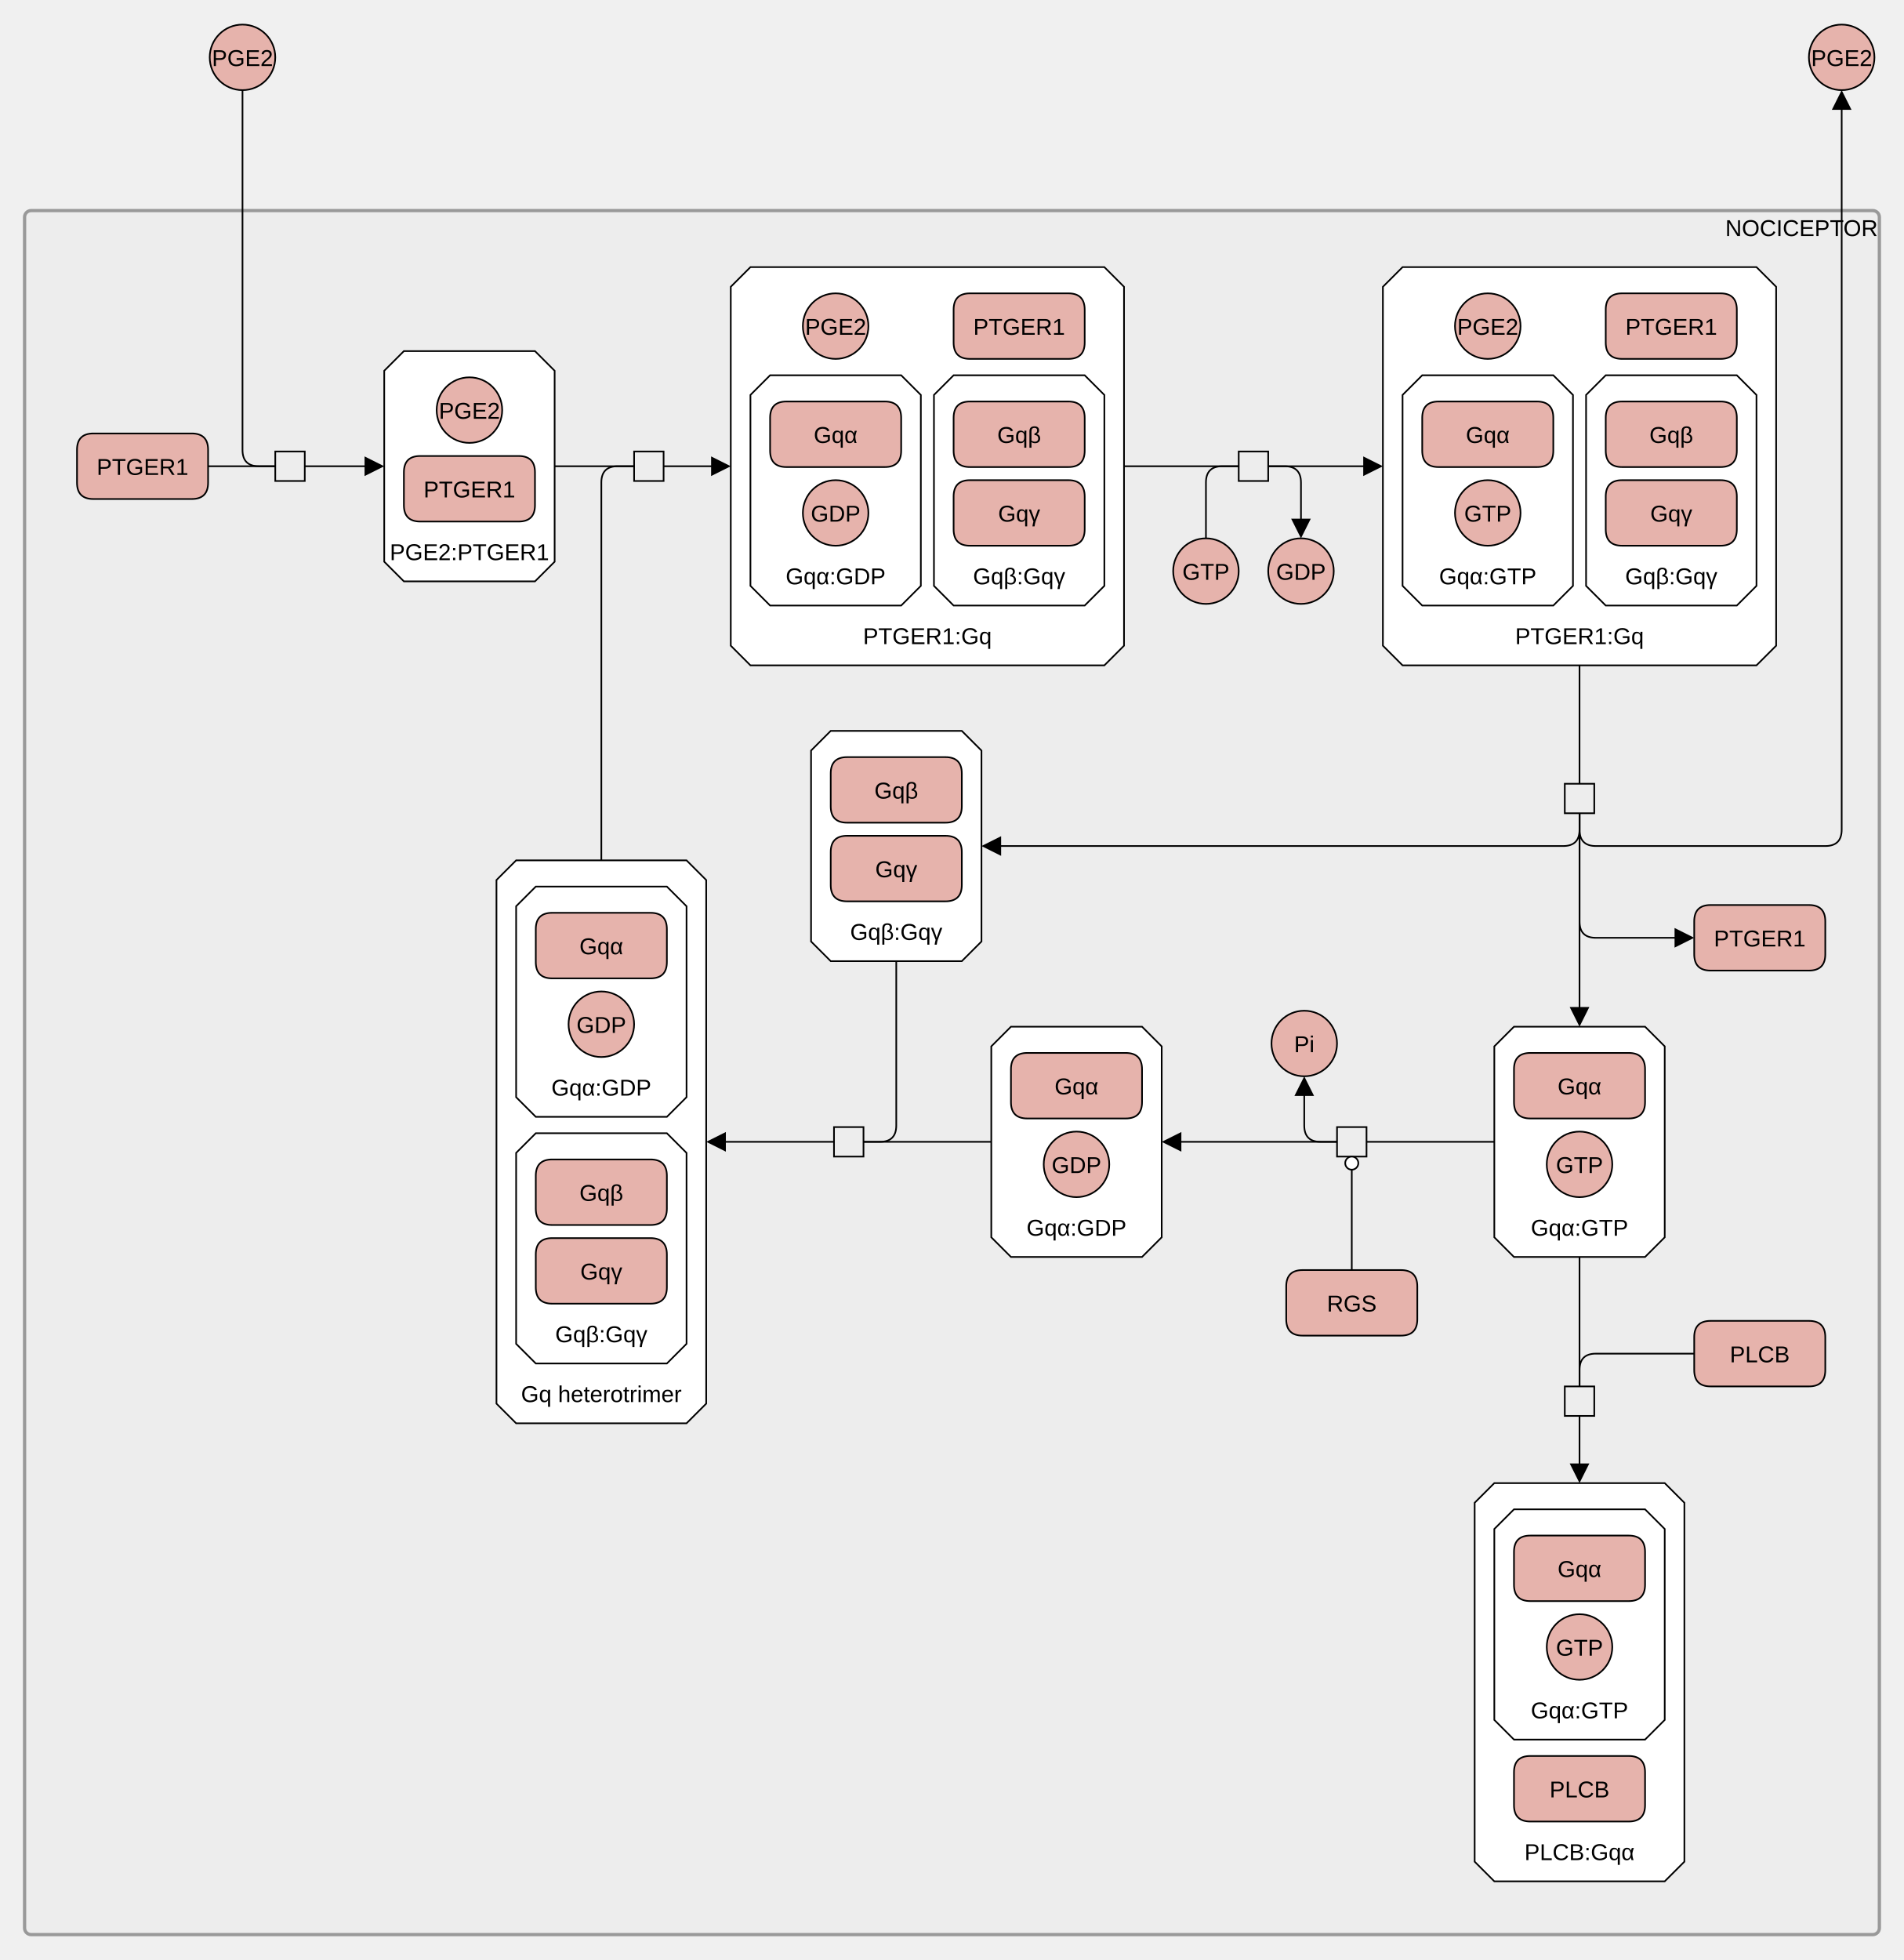
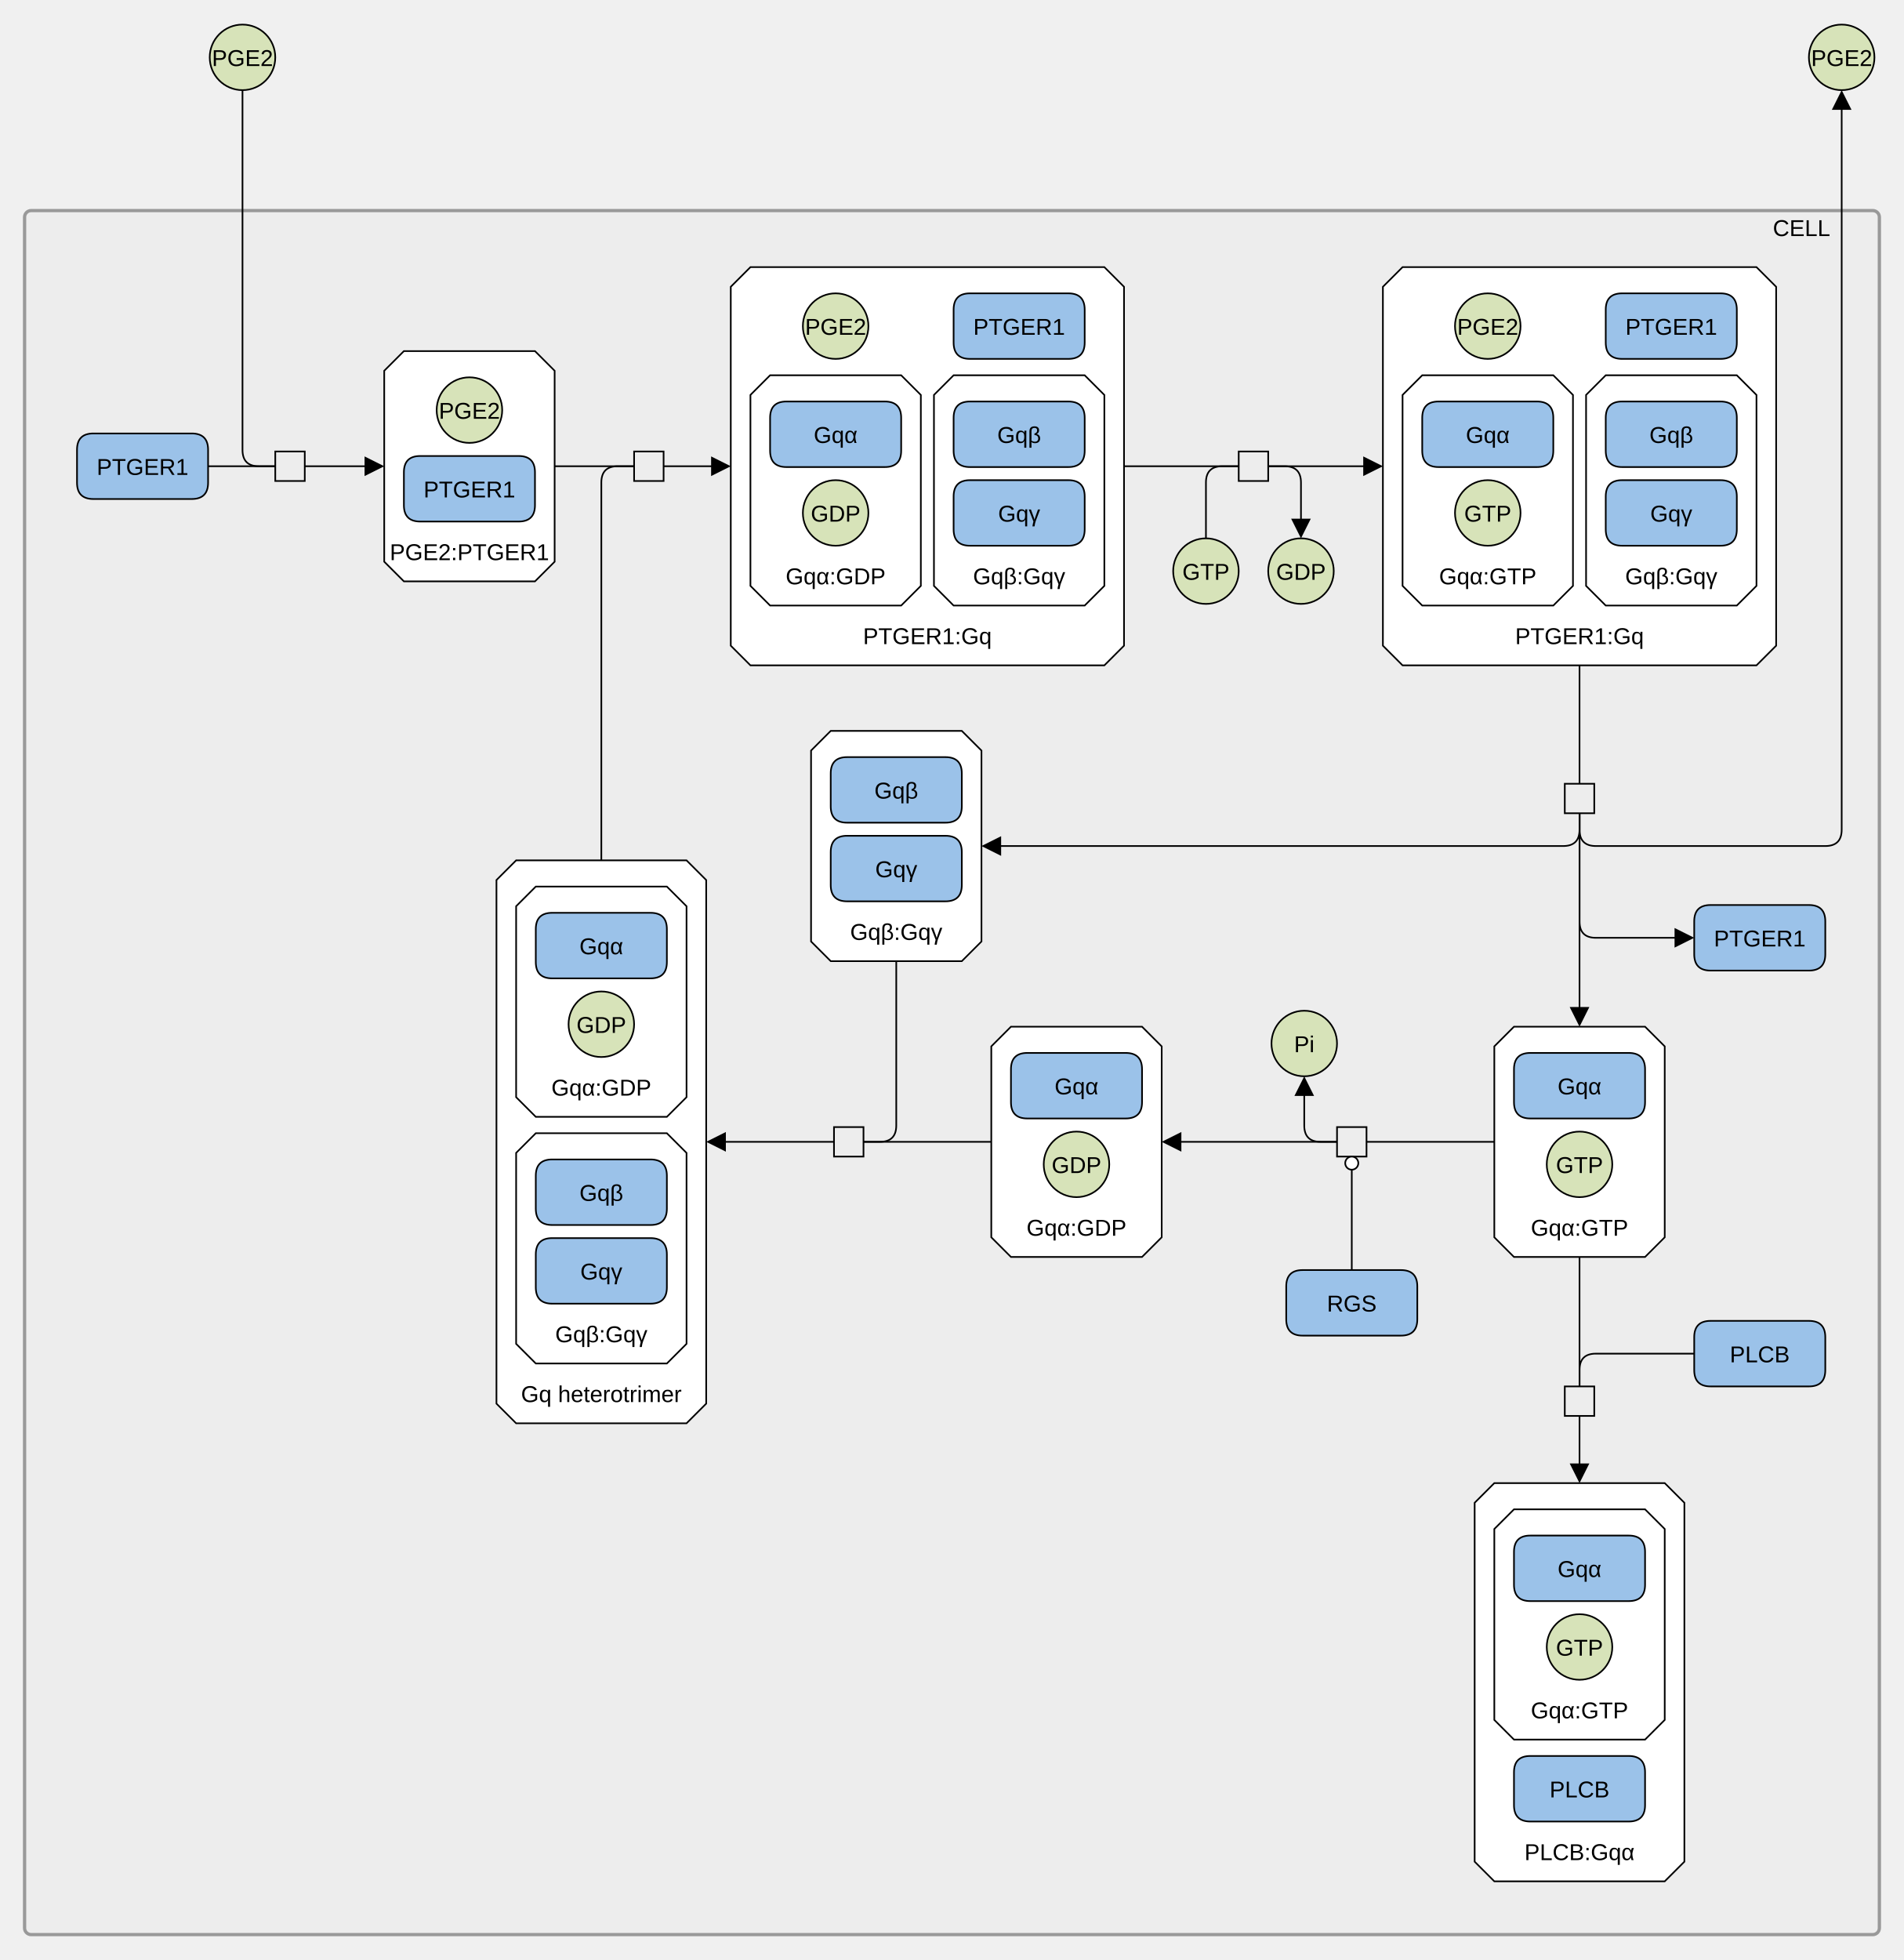
<svg xmlns="http://www.w3.org/2000/svg" width="1162" height="1196" viewBox="0 0 1162 1196" stroke-linecap="butt" stroke-miterlimit="10">
  <g transform="translate(-25,-25)">
    <path d="M40 157.5 C40 155.291 41.791 153.5 44 153.5 L1168 153.5 C1170.209 153.5 1172 155.291 1172 157.5 L1172 1201.5 C1172 1203.709 1170.209 1205.5 1168 1205.5 L44 1205.5 C41.791 1205.5 40 1203.709 40 1201.5 Z" fill="#999999" fill-opacity="0.031" stroke="none" />
    <path d="M40 157.5 C40 155.291 41.791 153.5 44 153.5 L1168 153.5 C1170.209 153.5 1172 155.291 1172 157.5 L1172 1201.5 C1172 1203.709 1170.209 1205.5 1168 1205.5 L44 1205.5 C41.791 1205.5 40 1203.709 40 1201.5 Z" fill="none" stroke="#999999" stroke-width="2" />
-     <text x="1124.5" y="169.041" text-anchor="middle" font-family="'Dialog', Arial, Helvetica, sans-serif" font-size="14" fill="#000000" stroke="none" xml:space="preserve">NOCICEPTOR</text>
+     <text x="1124.5" y="169.041" text-anchor="middle" font-family="'Dialog', Arial, Helvetica, sans-serif" font-size="14" fill="#000000" stroke="none" xml:space="preserve">CELL</text>
    <path d="M483 188 L699 188 L711 200 L711 419 L699 431 L483 431 L471 419 L471 200 Z" fill="#FFFFFF" stroke="none" />
    <path d="M483 188 L699 188 L711 200 L711 419 L699 431 L483 431 L471 419 L471 200 Z" fill="none" stroke="#000000" />
    <text x="591" y="418.041" text-anchor="middle" font-family="'Dialog', Arial, Helvetica, sans-serif" font-size="14" fill="#000000" stroke="none" xml:space="preserve">PTGER1:Gq</text>
    <path d="M495 254 L575 254 L587 266 L587 382.5 L575 394.5 L495 394.5 L483 382.5 L483 266 Z" fill="#FFFFFF" stroke="none" />
    <path d="M495 254 L575 254 L587 266 L587 382.5 L575 394.5 L495 394.5 L483 382.5 L483 266 Z" fill="none" stroke="#000000" />
    <text x="535" y="381.541" text-anchor="middle" font-family="'Dialog', Arial, Helvetica, sans-serif" font-size="14" fill="#000000" stroke="none" xml:space="preserve">Gqα:GDP</text>
-     <path d="M495 280 Q495 270 505 270 L565 270 Q575 270 575 280 L575 300 Q575 310 565 310 L505 310 Q495 310 495 300 Z" fill="#E6B3AC" stroke="none" />
+     <path d="M495 280 Q495 270 505 270 L565 270 Q575 270 575 280 L575 300 Q575 310 565 310 L505 310 Q495 310 495 300 Z" fill="#9BC2E9" stroke="none" />
    <path d="M495 280 Q495 270 505 270 L565 270 Q575 270 575 280 L575 300 Q575 310 565 310 L505 310 Q495 310 495 300 Z" fill="none" stroke="#000000" />
    <text x="535" y="295.291" text-anchor="middle" font-family="'Dialog', Arial, Helvetica, sans-serif" font-size="14" fill="#000000" stroke="none" xml:space="preserve">Gqα</text>
-     <path d="M515 338 C515 326.954 523.954 318 535 318 L535 318 C546.046 318 555 326.954 555 338 L555 338 C555 349.046 546.046 358 535 358 L535 358 C523.954 358 515 349.046 515 338 Z" fill="#E6B3AC" stroke="none" />
+     <path d="M515 338 C515 326.954 523.954 318 535 318 L535 318 C546.046 318 555 326.954 555 338 L555 338 C555 349.046 546.046 358 535 358 L535 358 C523.954 358 515 349.046 515 338 Z" fill="#D7E3B9" stroke="none" />
    <path d="M515 338 C515 326.954 523.954 318 535 318 L535 318 C546.046 318 555 326.954 555 338 L555 338 C555 349.046 546.046 358 535 358 L535 358 C523.954 358 515 349.046 515 338 Z" fill="none" stroke="#000000" />
    <text x="535" y="343.291" text-anchor="middle" font-family="'Dialog', Arial, Helvetica, sans-serif" font-size="14" fill="#000000" stroke="none" xml:space="preserve">GDP</text>
    <path d="M607 254 L687 254 L699 266 L699 382.5 L687 394.5 L607 394.5 L595 382.5 L595 266 Z" fill="#FFFFFF" stroke="none" />
    <path d="M607 254 L687 254 L699 266 L699 382.5 L687 394.5 L607 394.5 L595 382.5 L595 266 Z" fill="none" stroke="#000000" />
    <text x="647" y="381.541" text-anchor="middle" font-family="'Dialog', Arial, Helvetica, sans-serif" font-size="14" fill="#000000" stroke="none" xml:space="preserve">Gqβ:Gqγ</text>
-     <path d="M607 280 Q607 270 617 270 L677 270 Q687 270 687 280 L687 300 Q687 310 677 310 L617 310 Q607 310 607 300 Z" fill="#E6B3AC" stroke="none" />
+     <path d="M607 280 Q607 270 617 270 L677 270 Q687 270 687 280 L687 300 Q687 310 677 310 L617 310 Q607 310 607 300 Z" fill="#9BC2E9" stroke="none" />
    <path d="M607 280 Q607 270 617 270 L677 270 Q687 270 687 280 L687 300 Q687 310 677 310 L617 310 Q607 310 607 300 Z" fill="none" stroke="#000000" />
    <text x="647" y="295.291" text-anchor="middle" font-family="'Dialog', Arial, Helvetica, sans-serif" font-size="14" fill="#000000" stroke="none" xml:space="preserve">Gqβ</text>
-     <path d="M607 328 Q607 318 617 318 L677 318 Q687 318 687 328 L687 348 Q687 358 677 358 L617 358 Q607 358 607 348 Z" fill="#E6B3AC" stroke="none" />
+     <path d="M607 328 Q607 318 617 318 L677 318 Q687 318 687 328 L687 348 Q687 358 677 358 L617 358 Q607 358 607 348 Z" fill="#9BC2E9" stroke="none" />
    <path d="M607 328 Q607 318 617 318 L677 318 Q687 318 687 328 L687 348 Q687 358 677 358 L617 358 Q607 358 607 348 Z" fill="none" stroke="#000000" />
    <text x="647" y="343.291" text-anchor="middle" font-family="'Dialog', Arial, Helvetica, sans-serif" font-size="14" fill="#000000" stroke="none" xml:space="preserve">Gqγ</text>
-     <path d="M515 224 C515 212.954 523.954 204 535 204 L535 204 C546.046 204 555 212.954 555 224 L555 224 C555 235.046 546.046 244 535 244 L535 244 C523.954 244 515 235.046 515 224 Z" fill="#E6B3AC" stroke="none" />
+     <path d="M515 224 C515 212.954 523.954 204 535 204 L535 204 C546.046 204 555 212.954 555 224 L555 224 C555 235.046 546.046 244 535 244 L535 244 C523.954 244 515 235.046 515 224 Z" fill="#D7E3B9" stroke="none" />
    <path d="M515 224 C515 212.954 523.954 204 535 204 L535 204 C546.046 204 555 212.954 555 224 L555 224 C555 235.046 546.046 244 535 244 L535 244 C523.954 244 515 235.046 515 224 Z" fill="none" stroke="#000000" />
    <text x="535" y="229.291" text-anchor="middle" font-family="'Dialog', Arial, Helvetica, sans-serif" font-size="14" fill="#000000" stroke="none" xml:space="preserve">PGE2</text>
-     <path d="M607 214 Q607 204 617 204 L677 204 Q687 204 687 214 L687 234 Q687 244 677 244 L617 244 Q607 244 607 234 Z" fill="#E6B3AC" stroke="none" />
+     <path d="M607 214 Q607 204 617 204 L677 204 Q687 204 687 214 L687 234 Q687 244 677 244 L617 244 Q607 244 607 234 Z" fill="#9BC2E9" stroke="none" />
    <path d="M607 214 Q607 204 617 204 L677 204 Q687 204 687 214 L687 234 Q687 244 677 244 L617 244 Q607 244 607 234 Z" fill="none" stroke="#000000" />
    <text x="647" y="229.291" text-anchor="middle" font-family="'Dialog', Arial, Helvetica, sans-serif" font-size="14" fill="#000000" stroke="none" xml:space="preserve">PTGER1</text>
    <path d="M881 188 L1097 188 L1109 200 L1109 419 L1097 431 L881 431 L869 419 L869 200 Z" fill="#FFFFFF" stroke="none" />
    <path d="M881 188 L1097 188 L1109 200 L1109 419 L1097 431 L881 431 L869 419 L869 200 Z" fill="none" stroke="#000000" />
    <text x="989" y="418.041" text-anchor="middle" font-family="'Dialog', Arial, Helvetica, sans-serif" font-size="14" fill="#000000" stroke="none" xml:space="preserve">PTGER1:Gq</text>
    <path d="M1005 254 L1085 254 L1097 266 L1097 382.5 L1085 394.5 L1005 394.5 L993 382.5 L993 266 Z" fill="#FFFFFF" stroke="none" />
    <path d="M1005 254 L1085 254 L1097 266 L1097 382.5 L1085 394.5 L1005 394.5 L993 382.5 L993 266 Z" fill="none" stroke="#000000" />
    <text x="1045" y="381.541" text-anchor="middle" font-family="'Dialog', Arial, Helvetica, sans-serif" font-size="14" fill="#000000" stroke="none" xml:space="preserve">Gqβ:Gqγ</text>
-     <path d="M1005 280 Q1005 270 1015 270 L1075 270 Q1085 270 1085 280 L1085 300 Q1085 310 1075 310 L1015 310 Q1005 310 1005 300 Z" fill="#E6B3AC" stroke="none" />
+     <path d="M1005 280 Q1005 270 1015 270 L1075 270 Q1085 270 1085 280 L1085 300 Q1085 310 1075 310 L1015 310 Q1005 310 1005 300 Z" fill="#9BC2E9" stroke="none" />
    <path d="M1005 280 Q1005 270 1015 270 L1075 270 Q1085 270 1085 280 L1085 300 Q1085 310 1075 310 L1015 310 Q1005 310 1005 300 Z" fill="none" stroke="#000000" />
    <text x="1045" y="295.291" text-anchor="middle" font-family="'Dialog', Arial, Helvetica, sans-serif" font-size="14" fill="#000000" stroke="none" xml:space="preserve">Gqβ</text>
-     <path d="M1005 328 Q1005 318 1015 318 L1075 318 Q1085 318 1085 328 L1085 348 Q1085 358 1075 358 L1015 358 Q1005 358 1005 348 Z" fill="#E6B3AC" stroke="none" />
+     <path d="M1005 328 Q1005 318 1015 318 L1075 318 Q1085 318 1085 328 L1085 348 Q1085 358 1075 358 L1015 358 Q1005 358 1005 348 Z" fill="#9BC2E9" stroke="none" />
    <path d="M1005 328 Q1005 318 1015 318 L1075 318 Q1085 318 1085 328 L1085 348 Q1085 358 1075 358 L1015 358 Q1005 358 1005 348 Z" fill="none" stroke="#000000" />
    <text x="1045" y="343.291" text-anchor="middle" font-family="'Dialog', Arial, Helvetica, sans-serif" font-size="14" fill="#000000" stroke="none" xml:space="preserve">Gqγ</text>
    <path d="M893 254 L973 254 L985 266 L985 382.5 L973 394.5 L893 394.5 L881 382.5 L881 266 Z" fill="#FFFFFF" stroke="none" />
    <path d="M893 254 L973 254 L985 266 L985 382.5 L973 394.5 L893 394.5 L881 382.5 L881 266 Z" fill="none" stroke="#000000" />
    <text x="933" y="381.541" text-anchor="middle" font-family="'Dialog', Arial, Helvetica, sans-serif" font-size="14" fill="#000000" stroke="none" xml:space="preserve">Gqα:GTP</text>
-     <path d="M893 280 Q893 270 903 270 L963 270 Q973 270 973 280 L973 300 Q973 310 963 310 L903 310 Q893 310 893 300 Z" fill="#E6B3AC" stroke="none" />
+     <path d="M893 280 Q893 270 903 270 L963 270 Q973 270 973 280 L973 300 Q973 310 963 310 L903 310 Q893 310 893 300 Z" fill="#9BC2E9" stroke="none" />
    <path d="M893 280 Q893 270 903 270 L963 270 Q973 270 973 280 L973 300 Q973 310 963 310 L903 310 Q893 310 893 300 Z" fill="none" stroke="#000000" />
    <text x="933" y="295.291" text-anchor="middle" font-family="'Dialog', Arial, Helvetica, sans-serif" font-size="14" fill="#000000" stroke="none" xml:space="preserve">Gqα</text>
-     <path d="M913 338 C913 326.954 921.954 318 933 318 L933 318 C944.046 318 953 326.954 953 338 L953 338 C953 349.046 944.046 358 933 358 L933 358 C921.954 358 913 349.046 913 338 Z" fill="#E6B3AC" stroke="none" />
+     <path d="M913 338 C913 326.954 921.954 318 933 318 L933 318 C944.046 318 953 326.954 953 338 L953 338 C953 349.046 944.046 358 933 358 L933 358 C921.954 358 913 349.046 913 338 Z" fill="#D7E3B9" stroke="none" />
    <path d="M913 338 C913 326.954 921.954 318 933 318 L933 318 C944.046 318 953 326.954 953 338 L953 338 C953 349.046 944.046 358 933 358 L933 358 C921.954 358 913 349.046 913 338 Z" fill="none" stroke="#000000" />
    <text x="933" y="343.291" text-anchor="middle" font-family="'Dialog', Arial, Helvetica, sans-serif" font-size="14" fill="#000000" stroke="none" xml:space="preserve">GTP</text>
-     <path d="M913 224 C913 212.954 921.954 204 933 204 L933 204 C944.046 204 953 212.954 953 224 L953 224 C953 235.046 944.046 244 933 244 L933 244 C921.954 244 913 235.046 913 224 Z" fill="#E6B3AC" stroke="none" />
+     <path d="M913 224 C913 212.954 921.954 204 933 204 L933 204 C944.046 204 953 212.954 953 224 L953 224 C953 235.046 944.046 244 933 244 L933 244 C921.954 244 913 235.046 913 224 Z" fill="#D7E3B9" stroke="none" />
    <path d="M913 224 C913 212.954 921.954 204 933 204 L933 204 C944.046 204 953 212.954 953 224 L953 224 C953 235.046 944.046 244 933 244 L933 244 C921.954 244 913 235.046 913 224 Z" fill="none" stroke="#000000" />
    <text x="933" y="229.291" text-anchor="middle" font-family="'Dialog', Arial, Helvetica, sans-serif" font-size="14" fill="#000000" stroke="none" xml:space="preserve">PGE2</text>
-     <path d="M1005 214 Q1005 204 1015 204 L1075 204 Q1085 204 1085 214 L1085 234 Q1085 244 1075 244 L1015 244 Q1005 244 1005 234 Z" fill="#E6B3AC" stroke="none" />
+     <path d="M1005 214 Q1005 204 1015 204 L1075 204 Q1085 204 1085 214 L1085 234 Q1085 244 1075 244 L1015 244 Q1005 244 1005 234 Z" fill="#9BC2E9" stroke="none" />
    <path d="M1005 214 Q1005 204 1015 204 L1075 204 Q1085 204 1085 214 L1085 234 Q1085 244 1075 244 L1015 244 Q1005 244 1005 234 Z" fill="none" stroke="#000000" />
    <text x="1045" y="229.291" text-anchor="middle" font-family="'Dialog', Arial, Helvetica, sans-serif" font-size="14" fill="#000000" stroke="none" xml:space="preserve">PTGER1</text>
    <path d="M340 550 L444 550 L456 562 L456 881.5 L444 893.5 L340 893.5 L328 881.5 L328 562 Z" fill="#FFFFFF" stroke="none" />
    <path d="M340 550 L444 550 L456 562 L456 881.5 L444 893.5 L340 893.5 L328 881.5 L328 562 Z" fill="none" stroke="#000000" />
    <text x="392" y="880.541" text-anchor="middle" font-family="'Dialog', Arial, Helvetica, sans-serif" font-size="14" fill="#000000" stroke="none" xml:space="preserve">Gq heterotrimer</text>
    <path d="M352 716.5 L432 716.5 L444 728.5 L444 845 L432 857 L352 857 L340 845 L340 728.5 Z" fill="#FFFFFF" stroke="none" />
    <path d="M352 716.5 L432 716.5 L444 728.5 L444 845 L432 857 L352 857 L340 845 L340 728.5 Z" fill="none" stroke="#000000" />
    <text x="392" y="844.041" text-anchor="middle" font-family="'Dialog', Arial, Helvetica, sans-serif" font-size="14" fill="#000000" stroke="none" xml:space="preserve">Gqβ:Gqγ</text>
-     <path d="M352 742.5 Q352 732.5 362 732.5 L422 732.5 Q432 732.5 432 742.5 L432 762.5 Q432 772.5 422 772.5 L362 772.5 Q352 772.5 352 762.5 Z" fill="#E6B3AC" stroke="none" />
+     <path d="M352 742.5 Q352 732.5 362 732.5 L422 732.5 Q432 732.5 432 742.5 L432 762.5 Q432 772.5 422 772.5 L362 772.5 Q352 772.5 352 762.5 Z" fill="#9BC2E9" stroke="none" />
    <path d="M352 742.5 Q352 732.5 362 732.5 L422 732.5 Q432 732.5 432 742.5 L432 762.5 Q432 772.5 422 772.5 L362 772.5 Q352 772.5 352 762.5 Z" fill="none" stroke="#000000" />
    <text x="392" y="757.791" text-anchor="middle" font-family="'Dialog', Arial, Helvetica, sans-serif" font-size="14" fill="#000000" stroke="none" xml:space="preserve">Gqβ</text>
-     <path d="M352 790.5 Q352 780.5 362 780.5 L422 780.5 Q432 780.5 432 790.5 L432 810.5 Q432 820.5 422 820.5 L362 820.5 Q352 820.5 352 810.5 Z" fill="#E6B3AC" stroke="none" />
+     <path d="M352 790.5 Q352 780.5 362 780.5 L422 780.5 Q432 780.5 432 790.5 L432 810.5 Q432 820.5 422 820.5 L362 820.5 Q352 820.5 352 810.5 Z" fill="#9BC2E9" stroke="none" />
    <path d="M352 790.5 Q352 780.5 362 780.5 L422 780.5 Q432 780.5 432 790.5 L432 810.5 Q432 820.5 422 820.5 L362 820.5 Q352 820.5 352 810.5 Z" fill="none" stroke="#000000" />
    <text x="392" y="805.791" text-anchor="middle" font-family="'Dialog', Arial, Helvetica, sans-serif" font-size="14" fill="#000000" stroke="none" xml:space="preserve">Gqγ</text>
    <path d="M352 566 L432 566 L444 578 L444 694.5 L432 706.5 L352 706.5 L340 694.5 L340 578 Z" fill="#FFFFFF" stroke="none" />
    <path d="M352 566 L432 566 L444 578 L444 694.5 L432 706.5 L352 706.5 L340 694.5 L340 578 Z" fill="none" stroke="#000000" />
    <text x="392" y="693.541" text-anchor="middle" font-family="'Dialog', Arial, Helvetica, sans-serif" font-size="14" fill="#000000" stroke="none" xml:space="preserve">Gqα:GDP</text>
-     <path d="M352 592 Q352 582 362 582 L422 582 Q432 582 432 592 L432 612 Q432 622 422 622 L362 622 Q352 622 352 612 Z" fill="#E6B3AC" stroke="none" />
+     <path d="M352 592 Q352 582 362 582 L422 582 Q432 582 432 592 L432 612 Q432 622 422 622 L362 622 Q352 622 352 612 Z" fill="#9BC2E9" stroke="none" />
    <path d="M352 592 Q352 582 362 582 L422 582 Q432 582 432 592 L432 612 Q432 622 422 622 L362 622 Q352 622 352 612 Z" fill="none" stroke="#000000" />
    <text x="392" y="607.291" text-anchor="middle" font-family="'Dialog', Arial, Helvetica, sans-serif" font-size="14" fill="#000000" stroke="none" xml:space="preserve">Gqα</text>
-     <path d="M372 650 C372 638.954 380.954 630 392 630 L392 630 C403.046 630 412 638.954 412 650 L412 650 C412 661.046 403.046 670 392 670 L392 670 C380.954 670 372 661.046 372 650 Z" fill="#E6B3AC" stroke="none" />
+     <path d="M372 650 C372 638.954 380.954 630 392 630 L392 630 C403.046 630 412 638.954 412 650 L412 650 C412 661.046 403.046 670 392 670 L392 670 C380.954 670 372 661.046 372 650 Z" fill="#D7E3B9" stroke="none" />
    <path d="M372 650 C372 638.954 380.954 630 392 630 L392 630 C403.046 630 412 638.954 412 650 L412 650 C412 661.046 403.046 670 392 670 L392 670 C380.954 670 372 661.046 372 650 Z" fill="none" stroke="#000000" />
    <text x="392" y="655.291" text-anchor="middle" font-family="'Dialog', Arial, Helvetica, sans-serif" font-size="14" fill="#000000" stroke="none" xml:space="preserve">GDP</text>
    <path d="M937 930 L1041 930 L1053 942 L1053 1161 L1041 1173 L937 1173 L925 1161 L925 942 Z" fill="#FFFFFF" stroke="none" />
    <path d="M937 930 L1041 930 L1053 942 L1053 1161 L1041 1173 L937 1173 L925 1161 L925 942 Z" fill="none" stroke="#000000" />
    <text x="989" y="1160.041" text-anchor="middle" font-family="'Dialog', Arial, Helvetica, sans-serif" font-size="14" fill="#000000" stroke="none" xml:space="preserve">PLCB:Gqα</text>
-     <path d="M949 1106.5 Q949 1096.5 959 1096.5 L1019 1096.5 Q1029 1096.5 1029 1106.5 L1029 1126.5 Q1029 1136.5 1019 1136.5 L959 1136.5 Q949 1136.5 949 1126.5 Z" fill="#E6B3AC" stroke="none" />
+     <path d="M949 1106.5 Q949 1096.5 959 1096.5 L1019 1096.5 Q1029 1096.5 1029 1106.5 L1029 1126.5 Q1029 1136.5 1019 1136.5 L959 1136.5 Q949 1136.5 949 1126.5 Z" fill="#9BC2E9" stroke="none" />
    <path d="M949 1106.5 Q949 1096.5 959 1096.5 L1019 1096.5 Q1029 1096.5 1029 1106.5 L1029 1126.5 Q1029 1136.5 1019 1136.5 L959 1136.5 Q949 1136.5 949 1126.5 Z" fill="none" stroke="#000000" />
    <text x="989" y="1121.791" text-anchor="middle" font-family="'Dialog', Arial, Helvetica, sans-serif" font-size="14" fill="#000000" stroke="none" xml:space="preserve">PLCB</text>
    <path d="M949 946 L1029 946 L1041 958 L1041 1074.5 L1029 1086.5 L949 1086.5 L937 1074.5 L937 958 Z" fill="#FFFFFF" stroke="none" />
    <path d="M949 946 L1029 946 L1041 958 L1041 1074.5 L1029 1086.5 L949 1086.5 L937 1074.5 L937 958 Z" fill="none" stroke="#000000" />
    <text x="989" y="1073.541" text-anchor="middle" font-family="'Dialog', Arial, Helvetica, sans-serif" font-size="14" fill="#000000" stroke="none" xml:space="preserve">Gqα:GTP</text>
-     <path d="M949 972 Q949 962 959 962 L1019 962 Q1029 962 1029 972 L1029 992 Q1029 1002 1019 1002 L959 1002 Q949 1002 949 992 Z" fill="#E6B3AC" stroke="none" />
+     <path d="M949 972 Q949 962 959 962 L1019 962 Q1029 962 1029 972 L1029 992 Q1029 1002 1019 1002 L959 1002 Q949 1002 949 992 Z" fill="#9BC2E9" stroke="none" />
    <path d="M949 972 Q949 962 959 962 L1019 962 Q1029 962 1029 972 L1029 992 Q1029 1002 1019 1002 L959 1002 Q949 1002 949 992 Z" fill="none" stroke="#000000" />
    <text x="989" y="987.291" text-anchor="middle" font-family="'Dialog', Arial, Helvetica, sans-serif" font-size="14" fill="#000000" stroke="none" xml:space="preserve">Gqα</text>
-     <path d="M969 1030 C969 1018.954 977.954 1010 989 1010 L989 1010 C1000.046 1010 1009 1018.954 1009 1030 L1009 1030 C1009 1041.046 1000.046 1050 989 1050 L989 1050 C977.954 1050 969 1041.046 969 1030 Z" fill="#E6B3AC" stroke="none" />
+     <path d="M969 1030 C969 1018.954 977.954 1010 989 1010 L989 1010 C1000.046 1010 1009 1018.954 1009 1030 L1009 1030 C1009 1041.046 1000.046 1050 989 1050 L989 1050 C977.954 1050 969 1041.046 969 1030 Z" fill="#D7E3B9" stroke="none" />
    <path d="M969 1030 C969 1018.954 977.954 1010 989 1010 L989 1010 C1000.046 1010 1009 1018.954 1009 1030 L1009 1030 C1009 1041.046 1000.046 1050 989 1050 L989 1050 C977.954 1050 969 1041.046 969 1030 Z" fill="none" stroke="#000000" />
    <text x="989" y="1035.291" text-anchor="middle" font-family="'Dialog', Arial, Helvetica, sans-serif" font-size="14" fill="#000000" stroke="none" xml:space="preserve">GTP</text>
    <path d="M271.5 239.25 L351.5 239.25 L363.5 251.25 L363.5 367.75 L351.5 379.75 L271.5 379.75 L259.5 367.75 L259.5 251.25 Z" fill="#FFFFFF" stroke="none" />
    <path d="M271.5 239.25 L351.5 239.25 L363.5 251.25 L363.5 367.75 L351.5 379.75 L271.5 379.75 L259.5 367.75 L259.5 251.25 Z" fill="none" stroke="#000000" />
    <text x="311.5" y="366.791" text-anchor="middle" font-family="'Dialog', Arial, Helvetica, sans-serif" font-size="14" fill="#000000" stroke="none" xml:space="preserve">PGE2:PTGER1</text>
-     <path d="M291.5 275.25 C291.5 264.204 300.454 255.25 311.5 255.25 L311.5 255.25 C322.546 255.25 331.5 264.204 331.5 275.25 L331.5 275.25 C331.5 286.296 322.546 295.25 311.5 295.25 L311.5 295.25 C300.454 295.25 291.5 286.296 291.5 275.25 Z" fill="#E6B3AC" stroke="none" />
+     <path d="M291.5 275.25 C291.5 264.204 300.454 255.25 311.5 255.25 L311.5 255.25 C322.546 255.25 331.5 264.204 331.5 275.25 L331.5 275.25 C331.5 286.296 322.546 295.25 311.5 295.25 L311.5 295.25 C300.454 295.25 291.5 286.296 291.5 275.25 Z" fill="#D7E3B9" stroke="none" />
    <path d="M291.5 275.25 C291.5 264.204 300.454 255.25 311.5 255.25 L311.5 255.25 C322.546 255.25 331.5 264.204 331.5 275.25 L331.5 275.25 C331.5 286.296 322.546 295.25 311.5 295.25 L311.5 295.25 C300.454 295.25 291.5 286.296 291.5 275.25 Z" fill="none" stroke="#000000" />
    <text x="311.5" y="280.541" text-anchor="middle" font-family="'Dialog', Arial, Helvetica, sans-serif" font-size="14" fill="#000000" stroke="none" xml:space="preserve">PGE2</text>
-     <path d="M271.5 313.25 Q271.5 303.25 281.5 303.25 L341.5 303.25 Q351.5 303.25 351.5 313.25 L351.5 333.25 Q351.5 343.25 341.5 343.25 L281.5 343.25 Q271.5 343.25 271.5 333.25 Z" fill="#E6B3AC" stroke="none" />
+     <path d="M271.5 313.25 Q271.5 303.25 281.5 303.25 L341.5 303.25 Q351.5 303.25 351.5 313.25 L351.5 333.25 Q351.5 343.25 341.5 343.25 L281.5 343.25 Q271.5 343.25 271.5 333.25 Z" fill="#9BC2E9" stroke="none" />
    <path d="M271.5 313.25 Q271.5 303.25 281.5 303.25 L341.5 303.25 Q351.5 303.25 351.5 313.25 L351.5 333.25 Q351.5 343.25 341.5 343.25 L281.5 343.25 Q271.5 343.25 271.5 333.25 Z" fill="none" stroke="#000000" />
    <text x="311.5" y="328.541" text-anchor="middle" font-family="'Dialog', Arial, Helvetica, sans-serif" font-size="14" fill="#000000" stroke="none" xml:space="preserve">PTGER1</text>
    <path d="M532 471 L612 471 L624 483 L624 599.5 L612 611.5 L532 611.5 L520 599.5 L520 483 Z" fill="#FFFFFF" stroke="none" />
    <path d="M532 471 L612 471 L624 483 L624 599.5 L612 611.5 L532 611.5 L520 599.5 L520 483 Z" fill="none" stroke="#000000" />
    <text x="572" y="598.541" text-anchor="middle" font-family="'Dialog', Arial, Helvetica, sans-serif" font-size="14" fill="#000000" stroke="none" xml:space="preserve">Gqβ:Gqγ</text>
-     <path d="M532 545 Q532 535 542 535 L602 535 Q612 535 612 545 L612 565 Q612 575 602 575 L542 575 Q532 575 532 565 Z" fill="#E6B3AC" stroke="none" />
+     <path d="M532 545 Q532 535 542 535 L602 535 Q612 535 612 545 L612 565 Q612 575 602 575 L542 575 Q532 575 532 565 Z" fill="#9BC2E9" stroke="none" />
    <path d="M532 545 Q532 535 542 535 L602 535 Q612 535 612 545 L612 565 Q612 575 602 575 L542 575 Q532 575 532 565 Z" fill="none" stroke="#000000" />
    <text x="572" y="560.291" text-anchor="middle" font-family="'Dialog', Arial, Helvetica, sans-serif" font-size="14" fill="#000000" stroke="none" xml:space="preserve">Gqγ</text>
-     <path d="M532 497 Q532 487 542 487 L602 487 Q612 487 612 497 L612 517 Q612 527 602 527 L542 527 Q532 527 532 517 Z" fill="#E6B3AC" stroke="none" />
+     <path d="M532 497 Q532 487 542 487 L602 487 Q612 487 612 497 L612 517 Q612 527 602 527 L542 527 Q532 527 532 517 Z" fill="#9BC2E9" stroke="none" />
    <path d="M532 497 Q532 487 542 487 L602 487 Q612 487 612 497 L612 517 Q612 527 602 527 L542 527 Q532 527 532 517 Z" fill="none" stroke="#000000" />
    <text x="572" y="512.291" text-anchor="middle" font-family="'Dialog', Arial, Helvetica, sans-serif" font-size="14" fill="#000000" stroke="none" xml:space="preserve">Gqβ</text>
-     <path d="M741 373.5 C741 362.454 749.954 353.5 761 353.5 L761 353.5 C772.046 353.5 781 362.454 781 373.5 L781 373.5 C781 384.546 772.046 393.5 761 393.5 L761 393.5 C749.954 393.5 741 384.546 741 373.5 Z" fill="#E6B3AC" stroke="none" />
+     <path d="M741 373.5 C741 362.454 749.954 353.5 761 353.5 L761 353.5 C772.046 353.5 781 362.454 781 373.5 L781 373.5 C781 384.546 772.046 393.5 761 393.5 L761 393.5 C749.954 393.5 741 384.546 741 373.5 Z" fill="#D7E3B9" stroke="none" />
    <path d="M741 373.5 C741 362.454 749.954 353.5 761 353.5 L761 353.5 C772.046 353.5 781 362.454 781 373.5 L781 373.5 C781 384.546 772.046 393.5 761 393.5 L761 393.5 C749.954 393.5 741 384.546 741 373.5 Z" fill="none" stroke="#000000" />
    <text x="761" y="378.791" text-anchor="middle" font-family="'Dialog', Arial, Helvetica, sans-serif" font-size="14" fill="#000000" stroke="none" xml:space="preserve">GTP</text>
-     <path d="M799 373.5 C799 362.454 807.954 353.5 819 353.5 L819 353.5 C830.046 353.5 839 362.454 839 373.5 L839 373.5 C839 384.546 830.046 393.5 819 393.5 L819 393.5 C807.954 393.5 799 384.546 799 373.5 Z" fill="#E6B3AC" stroke="none" />
+     <path d="M799 373.5 C799 362.454 807.954 353.5 819 353.5 L819 353.5 C830.046 353.5 839 362.454 839 373.5 L839 373.5 C839 384.546 830.046 393.5 819 393.5 L819 393.5 C807.954 393.5 799 384.546 799 373.5 Z" fill="#D7E3B9" stroke="none" />
    <path d="M799 373.5 C799 362.454 807.954 353.5 819 353.5 L819 353.5 C830.046 353.5 839 362.454 839 373.5 L839 373.5 C839 384.546 830.046 393.5 819 393.5 L819 393.5 C807.954 393.5 799 384.546 799 373.5 Z" fill="none" stroke="#000000" />
    <text x="819" y="378.791" text-anchor="middle" font-family="'Dialog', Arial, Helvetica, sans-serif" font-size="14" fill="#000000" stroke="none" xml:space="preserve">GDP</text>
-     <path d="M72 299.5 Q72 289.5 82 289.5 L142 289.5 Q152 289.5 152 299.5 L152 319.5 Q152 329.5 142 329.5 L82 329.5 Q72 329.5 72 319.5 Z" fill="#E6B3AC" stroke="none" />
+     <path d="M72 299.5 Q72 289.5 82 289.5 L142 289.5 Q152 289.5 152 299.5 L152 319.5 Q152 329.5 142 329.5 L82 329.5 Q72 329.5 72 319.5 Z" fill="#9BC2E9" stroke="none" />
    <path d="M72 299.5 Q72 289.5 82 289.5 L142 289.5 Q152 289.5 152 299.5 L152 319.5 Q152 329.5 142 329.5 L82 329.5 Q72 329.5 72 319.5 Z" fill="none" stroke="#000000" />
    <text x="112" y="314.791" text-anchor="middle" font-family="'Dialog', Arial, Helvetica, sans-serif" font-size="14" fill="#000000" stroke="none" xml:space="preserve">PTGER1</text>
-     <path d="M801 661.75 C801 650.704 809.954 641.75 821 641.75 L821 641.75 C832.046 641.75 841 650.704 841 661.75 L841 661.75 C841 672.796 832.046 681.75 821 681.75 L821 681.75 C809.954 681.75 801 672.796 801 661.75 Z" fill="#E6B3AC" stroke="none" />
+     <path d="M801 661.75 C801 650.704 809.954 641.75 821 641.75 L821 641.75 C832.046 641.75 841 650.704 841 661.75 L841 661.75 C841 672.796 832.046 681.75 821 681.75 L821 681.75 C809.954 681.75 801 672.796 801 661.75 Z" fill="#D7E3B9" stroke="none" />
    <path d="M801 661.75 C801 650.704 809.954 641.75 821 641.75 L821 641.75 C832.046 641.75 841 650.704 841 661.75 L841 661.75 C841 672.796 832.046 681.75 821 681.75 L821 681.75 C809.954 681.75 801 672.796 801 661.75 Z" fill="none" stroke="#000000" />
    <text x="821" y="667.041" text-anchor="middle" font-family="'Dialog', Arial, Helvetica, sans-serif" font-size="14" fill="#000000" stroke="none" xml:space="preserve">Pi</text>
    <path d="M642 651.5 L722 651.5 L734 663.5 L734 780 L722 792 L642 792 L630 780 L630 663.5 Z" fill="#FFFFFF" stroke="none" />
    <path d="M642 651.5 L722 651.5 L734 663.5 L734 780 L722 792 L642 792 L630 780 L630 663.5 Z" fill="none" stroke="#000000" />
    <text x="682" y="779.041" text-anchor="middle" font-family="'Dialog', Arial, Helvetica, sans-serif" font-size="14" fill="#000000" stroke="none" xml:space="preserve">Gqα:GDP</text>
-     <path d="M642 677.5 Q642 667.5 652 667.5 L712 667.5 Q722 667.5 722 677.5 L722 697.5 Q722 707.5 712 707.5 L652 707.5 Q642 707.5 642 697.5 Z" fill="#E6B3AC" stroke="none" />
+     <path d="M642 677.5 Q642 667.5 652 667.5 L712 667.5 Q722 667.5 722 677.5 L722 697.5 Q722 707.5 712 707.5 L652 707.5 Q642 707.5 642 697.5 Z" fill="#9BC2E9" stroke="none" />
    <path d="M642 677.5 Q642 667.5 652 667.5 L712 667.5 Q722 667.5 722 677.5 L722 697.5 Q722 707.5 712 707.5 L652 707.5 Q642 707.5 642 697.5 Z" fill="none" stroke="#000000" />
    <text x="682" y="692.791" text-anchor="middle" font-family="'Dialog', Arial, Helvetica, sans-serif" font-size="14" fill="#000000" stroke="none" xml:space="preserve">Gqα</text>
-     <path d="M662 735.5 C662 724.454 670.954 715.5 682 715.5 L682 715.5 C693.046 715.5 702 724.454 702 735.5 L702 735.5 C702 746.546 693.046 755.5 682 755.5 L682 755.5 C670.954 755.5 662 746.546 662 735.5 Z" fill="#E6B3AC" stroke="none" />
+     <path d="M662 735.5 C662 724.454 670.954 715.5 682 715.5 L682 715.5 C693.046 715.5 702 724.454 702 735.5 L702 735.5 C702 746.546 693.046 755.5 682 755.5 L682 755.5 C670.954 755.5 662 746.546 662 735.5 Z" fill="#D7E3B9" stroke="none" />
    <path d="M662 735.5 C662 724.454 670.954 715.5 682 715.5 L682 715.5 C693.046 715.5 702 724.454 702 735.5 L702 735.5 C702 746.546 693.046 755.5 682 755.5 L682 755.5 C670.954 755.5 662 746.546 662 735.5 Z" fill="none" stroke="#000000" />
    <text x="682" y="740.791" text-anchor="middle" font-family="'Dialog', Arial, Helvetica, sans-serif" font-size="14" fill="#000000" stroke="none" xml:space="preserve">GDP</text>
    <path d="M949 651.5 L1029 651.5 L1041 663.5 L1041 780 L1029 792 L949 792 L937 780 L937 663.5 Z" fill="#FFFFFF" stroke="none" />
    <path d="M949 651.5 L1029 651.5 L1041 663.5 L1041 780 L1029 792 L949 792 L937 780 L937 663.5 Z" fill="none" stroke="#000000" />
    <text x="989" y="779.041" text-anchor="middle" font-family="'Dialog', Arial, Helvetica, sans-serif" font-size="14" fill="#000000" stroke="none" xml:space="preserve">Gqα:GTP</text>
-     <path d="M949 677.5 Q949 667.5 959 667.5 L1019 667.5 Q1029 667.5 1029 677.5 L1029 697.5 Q1029 707.5 1019 707.5 L959 707.5 Q949 707.5 949 697.5 Z" fill="#E6B3AC" stroke="none" />
+     <path d="M949 677.5 Q949 667.5 959 667.5 L1019 667.5 Q1029 667.5 1029 677.5 L1029 697.5 Q1029 707.5 1019 707.5 L959 707.5 Q949 707.5 949 697.5 Z" fill="#9BC2E9" stroke="none" />
    <path d="M949 677.5 Q949 667.5 959 667.5 L1019 667.5 Q1029 667.5 1029 677.5 L1029 697.5 Q1029 707.5 1019 707.5 L959 707.5 Q949 707.5 949 697.5 Z" fill="none" stroke="#000000" />
    <text x="989" y="692.791" text-anchor="middle" font-family="'Dialog', Arial, Helvetica, sans-serif" font-size="14" fill="#000000" stroke="none" xml:space="preserve">Gqα</text>
-     <path d="M969 735.5 C969 724.454 977.954 715.5 989 715.5 L989 715.5 C1000.046 715.5 1009 724.454 1009 735.5 L1009 735.5 C1009 746.546 1000.046 755.5 989 755.5 L989 755.5 C977.954 755.5 969 746.546 969 735.5 Z" fill="#E6B3AC" stroke="none" />
+     <path d="M969 735.5 C969 724.454 977.954 715.5 989 715.5 L989 715.5 C1000.046 715.5 1009 724.454 1009 735.5 L1009 735.5 C1009 746.546 1000.046 755.5 989 755.5 L989 755.5 C977.954 755.5 969 746.546 969 735.5 Z" fill="#D7E3B9" stroke="none" />
    <path d="M969 735.5 C969 724.454 977.954 715.5 989 715.5 L989 715.5 C1000.046 715.5 1009 724.454 1009 735.5 L1009 735.5 C1009 746.546 1000.046 755.5 989 755.5 L989 755.5 C977.954 755.5 969 746.546 969 735.5 Z" fill="none" stroke="#000000" />
    <text x="989" y="740.791" text-anchor="middle" font-family="'Dialog', Arial, Helvetica, sans-serif" font-size="14" fill="#000000" stroke="none" xml:space="preserve">GTP</text>
-     <path d="M810 810 Q810 800 820 800 L880 800 Q890 800 890 810 L890 830 Q890 840 880 840 L820 840 Q810 840 810 830 Z" fill="#E6B3AC" stroke="none" />
+     <path d="M810 810 Q810 800 820 800 L880 800 Q890 800 890 810 L890 830 Q890 840 880 840 L820 840 Q810 840 810 830 Z" fill="#9BC2E9" stroke="none" />
    <path d="M810 810 Q810 800 820 800 L880 800 Q890 800 890 810 L890 830 Q890 840 880 840 L820 840 Q810 840 810 830 Z" fill="none" stroke="#000000" />
    <text x="850" y="825.291" text-anchor="middle" font-family="'Dialog', Arial, Helvetica, sans-serif" font-size="14" fill="#000000" stroke="none" xml:space="preserve">RGS</text>
-     <path d="M1059 587.25 Q1059 577.25 1069 577.25 L1129 577.25 Q1139 577.25 1139 587.25 L1139 607.25 Q1139 617.25 1129 617.25 L1069 617.25 Q1059 617.25 1059 607.25 Z" fill="#E6B3AC" stroke="none" />
+     <path d="M1059 587.25 Q1059 577.25 1069 577.25 L1129 577.25 Q1139 577.25 1139 587.25 L1139 607.25 Q1139 617.25 1129 617.25 L1069 617.25 Q1059 617.25 1059 607.25 Z" fill="#9BC2E9" stroke="none" />
    <path d="M1059 587.25 Q1059 577.25 1069 577.25 L1129 577.25 Q1139 577.25 1139 587.25 L1139 607.25 Q1139 617.25 1129 617.25 L1069 617.25 Q1059 617.25 1059 607.25 Z" fill="none" stroke="#000000" />
    <text x="1099" y="602.541" text-anchor="middle" font-family="'Dialog', Arial, Helvetica, sans-serif" font-size="14" fill="#000000" stroke="none" xml:space="preserve">PTGER1</text>
-     <path d="M1059 841 Q1059 831 1069 831 L1129 831 Q1139 831 1139 841 L1139 861 Q1139 871 1129 871 L1069 871 Q1059 871 1059 861 Z" fill="#E6B3AC" stroke="none" />
+     <path d="M1059 841 Q1059 831 1069 831 L1129 831 Q1139 831 1139 841 L1139 861 Q1139 871 1129 871 L1069 871 Q1059 871 1059 861 Z" fill="#9BC2E9" stroke="none" />
    <path d="M1059 841 Q1059 831 1069 831 L1129 831 Q1139 831 1139 841 L1139 861 Q1139 871 1129 871 L1069 871 Q1059 871 1059 861 Z" fill="none" stroke="#000000" />
    <text x="1099" y="856.291" text-anchor="middle" font-family="'Dialog', Arial, Helvetica, sans-serif" font-size="14" fill="#000000" stroke="none" xml:space="preserve">PLCB</text>
    <path d="M412 300.5 L430 300.5 L430 318.5 L412 318.5 Z" fill="none" stroke="#000000" />
    <path d="M781 300.5 L799 300.5 L799 318.5 L781 318.5 Z" fill="none" stroke="#000000" />
    <path d="M193 300.5 L211 300.5 L211 318.5 L193 318.5 Z" fill="none" stroke="#000000" />
    <path d="M841 712.75 L859 712.75 L859 730.75 L841 730.75 Z" fill="none" stroke="#000000" />
    <path d="M534 712.75 L552 712.75 L552 730.75 L534 730.75 Z" fill="none" stroke="#000000" />
    <path d="M980 503.25 L998 503.25 L998 521.25 L980 521.25 Z" fill="none" stroke="#000000" />
    <path d="M980 871 L998 871 L998 889 L980 889 Z" fill="none" stroke="#000000" />
-     <path d="M153 60 C153 48.954 161.954 40 173 40 L173 40 C184.046 40 193 48.954 193 60 L193 60 C193 71.046 184.046 80 173 80 L173 80 C161.954 80 153 71.046 153 60 Z" fill="#E6B3AC" stroke="none" />
+     <path d="M153 60 C153 48.954 161.954 40 173 40 L173 40 C184.046 40 193 48.954 193 60 L193 60 C193 71.046 184.046 80 173 80 L173 80 C161.954 80 153 71.046 153 60 Z" fill="#D7E3B9" stroke="none" />
    <path d="M153 60 C153 48.954 161.954 40 173 40 L173 40 C184.046 40 193 48.954 193 60 L193 60 C193 71.046 184.046 80 173 80 L173 80 C161.954 80 153 71.046 153 60 Z" fill="none" stroke="#000000" />
    <text x="173" y="65.291" text-anchor="middle" font-family="'Dialog', Arial, Helvetica, sans-serif" font-size="14" fill="#000000" stroke="none" xml:space="preserve">PGE2</text>
-     <path d="M1129 60 C1129 48.954 1137.954 40 1149 40 L1149 40 C1160.046 40 1169 48.954 1169 60 L1169 60 C1169 71.046 1160.046 80 1149 80 L1149 80 C1137.954 80 1129 71.046 1129 60 Z" fill="#E6B3AC" stroke="none" />
+     <path d="M1129 60 C1129 48.954 1137.954 40 1149 40 L1149 40 C1160.046 40 1169 48.954 1169 60 L1169 60 C1169 71.046 1160.046 80 1149 80 L1149 80 C1137.954 80 1129 71.046 1129 60 Z" fill="#D7E3B9" stroke="none" />
    <path d="M1129 60 C1129 48.954 1137.954 40 1149 40 L1149 40 C1160.046 40 1169 48.954 1169 60 L1169 60 C1169 71.046 1160.046 80 1149 80 L1149 80 C1137.954 80 1129 71.046 1129 60 Z" fill="none" stroke="#000000" />
    <text x="1149" y="65.291" text-anchor="middle" font-family="'Dialog', Arial, Helvetica, sans-serif" font-size="14" fill="#000000" stroke="none" xml:space="preserve">PGE2</text>
    <path d="M363.5 309.5 L412 309.5" fill="none" stroke="#000000" />
    <path d="M430 309.5 L460 309.5" fill="none" stroke="#000000" />
    <path d="M471 309.5 L459 315.5 L459 303.5 Z" fill="#000000" stroke="none" />
    <path d="M392 550 L392 319.5 Q392 309.5 402 309.5 L412 309.5" fill="none" stroke="#000000" />
    <path d="M711 309.5 L781 309.5" fill="none" stroke="#000000" />
    <path d="M799 309.5 L858 309.5" fill="none" stroke="#000000" />
    <path d="M869 309.5 L857 315.5 L857 303.5 Z" fill="#000000" stroke="none" />
    <path d="M761 353.5 L761 319.5 Q761 309.5 771 309.5 L781 309.5" fill="none" stroke="#000000" />
    <path d="M799 309.5 L809 309.5 Q819 309.5 819 319.5 L819 342.5" fill="none" stroke="#000000" />
    <path d="M819 353.5 L813 341.5 L825 341.5 Z" fill="#000000" stroke="none" />
    <path d="M152 309.5 L193 309.5" fill="none" stroke="#000000" />
    <path d="M211 309.5 L248.5 309.5" fill="none" stroke="#000000" />
    <path d="M259.5 309.5 L247.5 315.5 L247.5 303.5 Z" fill="#000000" stroke="none" />
    <path d="M173 80 L173 299.5 Q173 309.5 183 309.5 L193 309.5" fill="none" stroke="#000000" />
    <path d="M937 721.75 L859 721.75" fill="none" stroke="#000000" />
    <path d="M841 721.75 L745 721.75" fill="none" stroke="#000000" />
    <path d="M734 721.75 L746 715.75 L746 727.75 Z" fill="#000000" stroke="none" />
    <path d="M841 721.75 L831 721.75 Q821 721.75 821 711.75 L821 692.75" fill="none" stroke="#000000" />
    <path d="M821 681.75 L827 693.75 L815 693.75 Z" fill="#000000" stroke="none" />
    <path d="M850 800 L850 738.75" fill="none" stroke="#000000" />
    <circle cx="850" cy="734.75" r="4" fill="white" stroke="#000000" />
    <path d="M630 721.75 L552 721.75" fill="none" stroke="#000000" />
    <path d="M534 721.75 L467 721.75" fill="none" stroke="#000000" />
    <path d="M456 721.75 L468 715.75 L468 727.75 Z" fill="#000000" stroke="none" />
    <path d="M572 611.5 L572 711.75 Q572 721.75 562 721.75 L552 721.75" fill="none" stroke="#000000" />
    <path d="M989 431 L989 503.25" fill="none" stroke="#000000" />
    <path d="M989 521.25 L989 640.5" fill="none" stroke="#000000" />
    <path d="M989 651.5 L983 639.5 L995 639.5 Z" fill="#000000" stroke="none" />
    <path d="M989 521.25 L989 531.25 Q989 541.25 979 541.25 L635 541.25" fill="none" stroke="#000000" />
    <path d="M624 541.25 L636 535.25 L636 547.25 Z" fill="#000000" stroke="none" />
    <path d="M989 521.25 L989 531.25 Q989 541.25 999 541.25 L1139 541.25 Q1149 541.25 1149 531.25 L1149 91" fill="none" stroke="#000000" />
    <path d="M1149 80 L1155 92 L1143 92 Z" fill="#000000" stroke="none" />
    <path d="M989 521.25 L989 587.25 Q989 597.25 999 597.25 L1048 597.25" fill="none" stroke="#000000" />
    <path d="M1059 597.25 L1047 603.25 L1047 591.25 Z" fill="#000000" stroke="none" />
    <path d="M1059 851 L999 851 Q989 851 989 861 L989 871" fill="none" stroke="#000000" />
    <path d="M989 889 L989 919" fill="none" stroke="#000000" />
    <path d="M989 930 L983 918 L995 918 Z" fill="#000000" stroke="none" />
    <path d="M989 792 L989 871" fill="none" stroke="#000000" />
  </g>
</svg>
